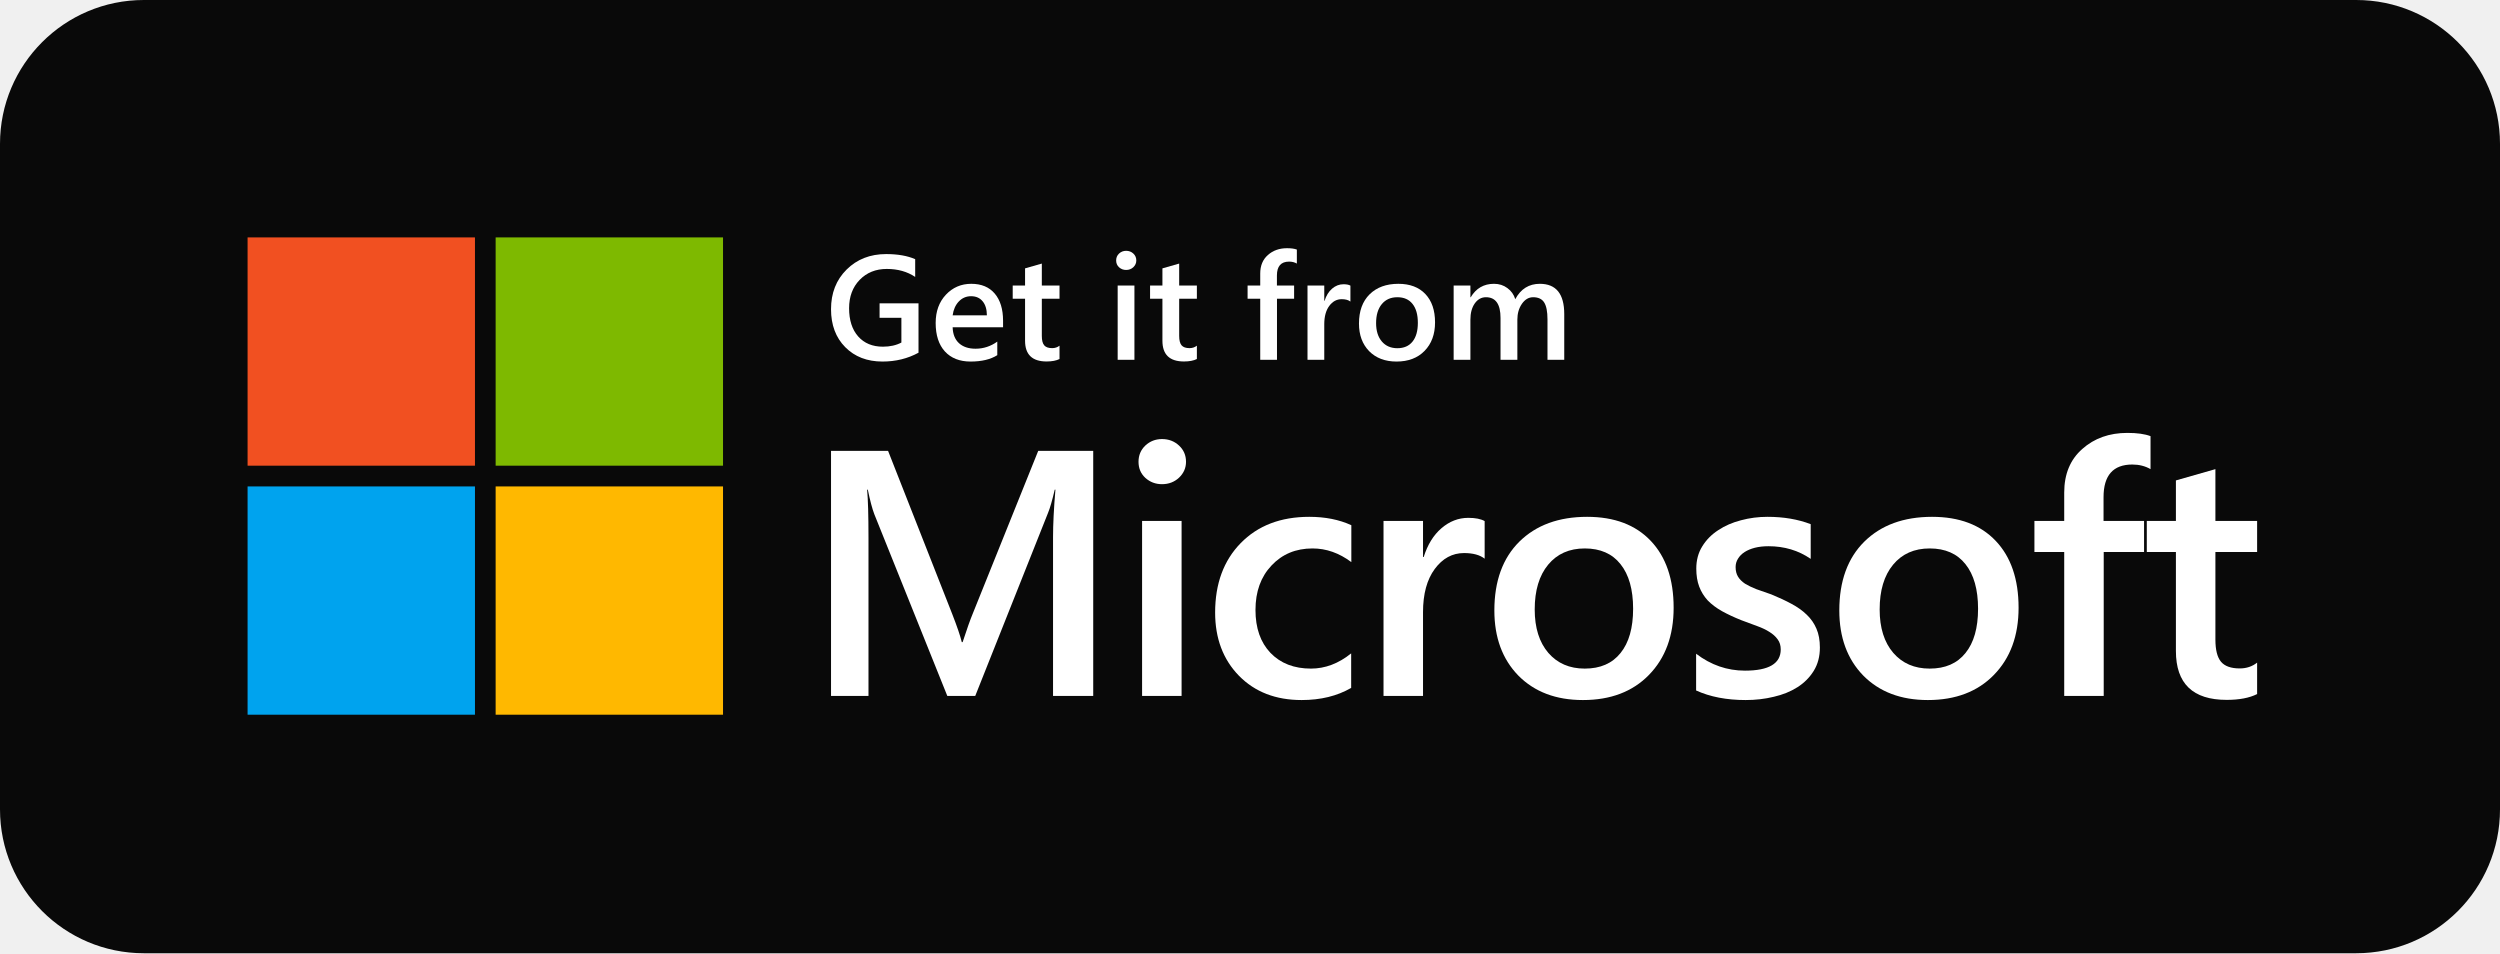
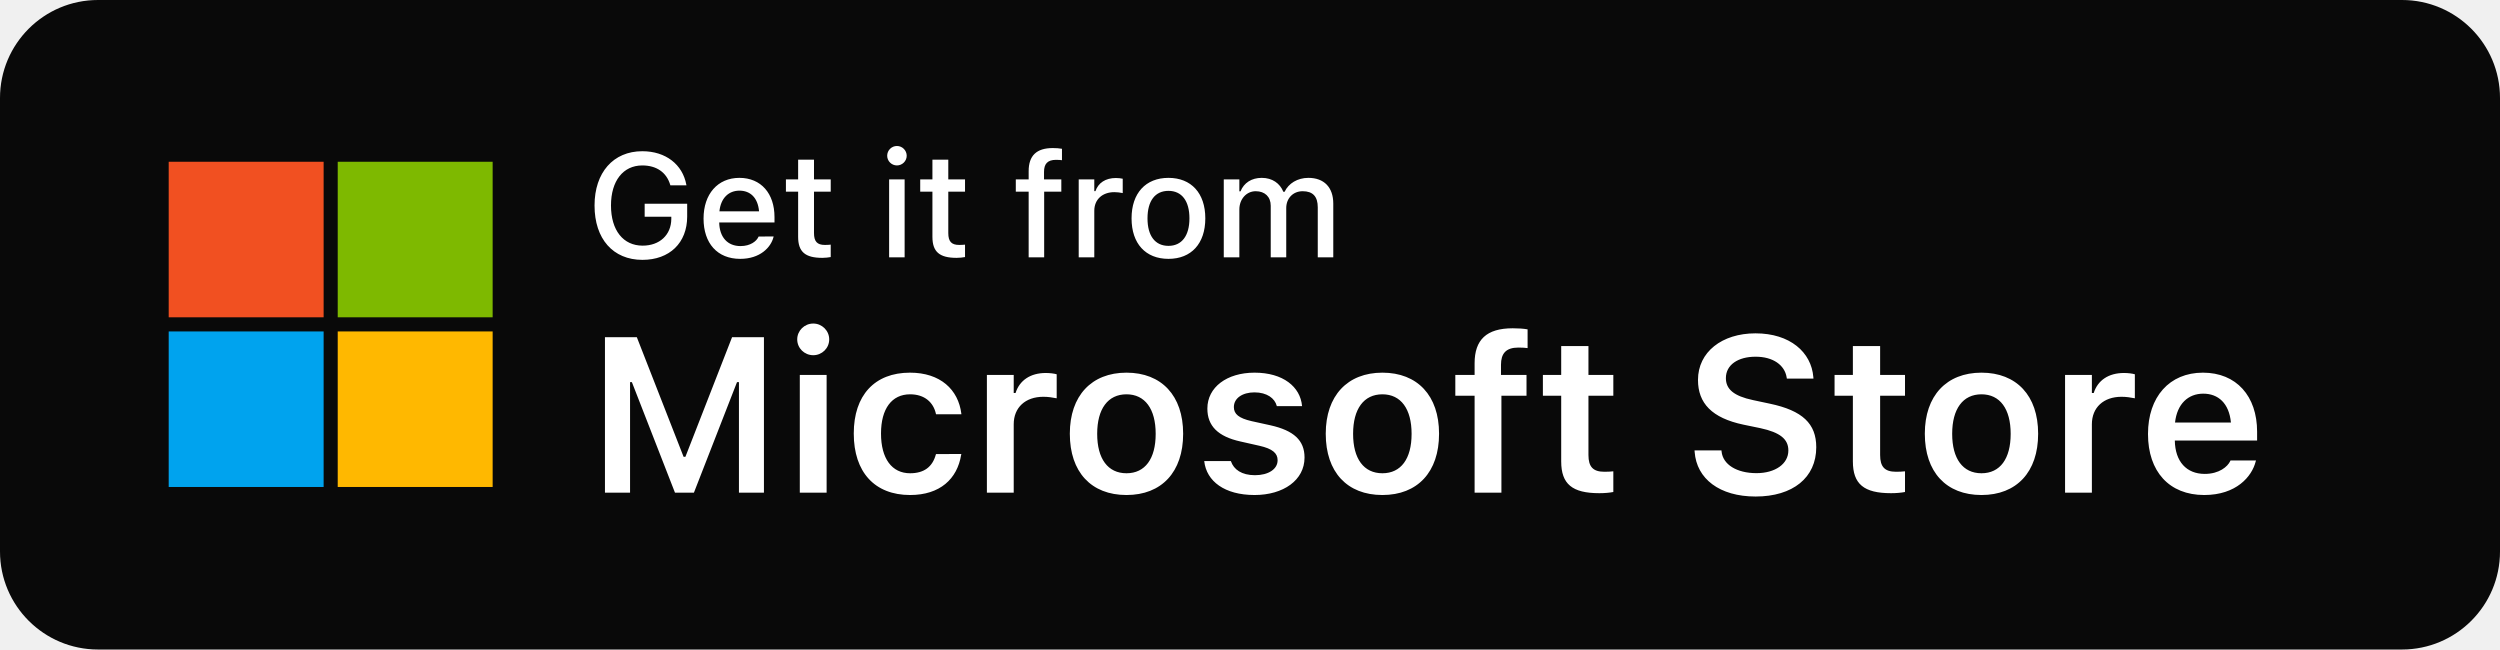
- <svg xmlns="http://www.w3.org/2000/svg" width="695" height="265" viewBox="0 0 695 265" fill="none">
-   <rect width="695" height="265" rx="40" fill="#090909" />
+ <svg xmlns="http://www.w3.org/2000/svg" width="1020" height="265" viewBox="0 0 1020 265" fill="none">
+   <rect width="1020" height="265" rx="40" fill="#090909" />
  <rect x="68.827" y="66" width="63.213" height="63.46" fill="#F15021" />
  <rect x="137.787" y="66" width="63.213" height="63.46" fill="#7EB900" />
-   <rect x="68.827" y="135.228" width="63.213" height="63.46" fill="#00A3EE" />
-   <rect x="137.787" y="135.228" width="63.213" height="63.46" fill="#FFB800" />
-   <path d="M303.915 193.473H292.745V149.379C292.745 145.768 292.966 141.349 293.408 136.122H293.218C292.524 139.1 291.909 141.238 291.372 142.537L271.115 193.473H263.353L243.048 142.917C242.48 141.428 241.881 139.163 241.25 136.122H241.06C241.313 138.846 241.439 143.297 241.439 149.474V193.473H231.026V125.336H246.882L264.725 170.713C266.082 174.197 266.966 176.795 267.376 178.505H267.613C268.78 174.926 269.727 172.265 270.452 170.523L288.627 125.336H303.915V193.473Z" fill="white" />
-   <path d="M323.038 134.602C321.24 134.602 319.693 134.016 318.4 132.844C317.138 131.672 316.507 130.183 316.507 128.377C316.507 126.572 317.138 125.067 318.4 123.863C319.693 122.66 321.24 122.058 323.038 122.058C324.9 122.058 326.477 122.66 327.771 123.863C329.065 125.067 329.712 126.572 329.712 128.377C329.712 130.088 329.065 131.561 327.771 132.796C326.477 134 324.9 134.602 323.038 134.602ZM328.481 193.473H317.5V144.817H328.481V193.473Z" fill="white" />
-   <path d="M375.624 191.239C371.743 193.488 367.152 194.613 361.851 194.613C354.657 194.613 348.851 192.364 344.433 187.866C340.016 183.336 337.807 177.476 337.807 170.285C337.807 162.271 340.174 155.841 344.907 150.994C349.671 146.116 356.029 143.677 363.981 143.677C368.398 143.677 372.295 144.453 375.671 146.005V156.268C372.295 153.734 368.698 152.467 364.88 152.467C360.242 152.467 356.439 154.051 353.473 157.219C350.507 160.355 349.024 164.473 349.024 169.573C349.024 174.609 350.413 178.585 353.189 181.499C355.998 184.413 359.752 185.87 364.454 185.87C368.398 185.87 372.121 184.461 375.624 181.641V191.239Z" fill="white" />
-   <path d="M412.733 155.318C411.407 154.273 409.498 153.75 407.006 153.75C403.756 153.75 401.042 155.223 398.865 158.169C396.688 161.115 395.599 165.122 395.599 170.19V193.473H384.618V144.817H395.599V154.843H395.788C396.861 151.422 398.502 148.761 400.711 146.86C402.951 144.928 405.444 143.962 408.189 143.962C410.177 143.962 411.691 144.263 412.733 144.865V155.318Z" fill="white" />
-   <path d="M440.044 194.613C432.566 194.613 426.586 192.348 422.106 187.818C417.657 183.257 415.432 177.222 415.432 169.715C415.432 161.543 417.751 155.16 422.39 150.567C427.06 145.974 433.339 143.677 441.227 143.677C448.8 143.677 454.701 145.91 458.929 150.377C463.157 154.843 465.271 161.036 465.271 168.955C465.271 176.716 462.983 182.94 458.408 187.628C453.864 192.285 447.743 194.613 440.044 194.613ZM440.565 152.467C436.273 152.467 432.881 153.972 430.389 156.981C427.896 159.99 426.65 164.14 426.65 169.43C426.65 174.53 427.912 178.553 430.436 181.499C432.96 184.413 436.336 185.87 440.565 185.87C444.887 185.87 448.201 184.429 450.504 181.546C452.839 178.664 454.006 174.562 454.006 169.24C454.006 163.887 452.839 159.753 450.504 156.839C448.201 153.924 444.887 152.467 440.565 152.467Z" fill="white" />
-   <path d="M471.52 191.952V181.736C475.622 184.872 480.15 186.44 485.104 186.44C491.73 186.44 495.044 184.476 495.044 180.549C495.044 179.44 494.759 178.505 494.192 177.745C493.624 176.953 492.851 176.256 491.872 175.655C490.926 175.053 489.79 174.514 488.465 174.039C487.171 173.564 485.719 173.025 484.11 172.423C482.122 171.632 480.324 170.792 478.715 169.905C477.137 169.018 475.812 168.02 474.739 166.912C473.698 165.771 472.909 164.489 472.372 163.063C471.836 161.638 471.568 159.975 471.568 158.074C471.568 155.73 472.12 153.671 473.224 151.897C474.329 150.091 475.812 148.587 477.673 147.383C479.535 146.148 481.649 145.229 484.016 144.627C486.382 143.994 488.827 143.677 491.352 143.677C495.832 143.677 499.84 144.358 503.374 145.72V155.366C499.966 153.022 496.053 151.85 491.636 151.85C490.247 151.85 488.985 151.992 487.849 152.277C486.745 152.562 485.798 152.958 485.009 153.465C484.221 153.972 483.605 154.59 483.164 155.318C482.722 156.015 482.501 156.791 482.501 157.646C482.501 158.692 482.722 159.579 483.164 160.307C483.605 161.036 484.252 161.685 485.104 162.255C485.988 162.794 487.029 163.301 488.228 163.776C489.459 164.219 490.863 164.71 492.44 165.249C494.523 166.104 496.384 166.975 498.025 167.862C499.698 168.749 501.118 169.763 502.285 170.903C503.452 172.012 504.352 173.31 504.983 174.799C505.614 176.256 505.929 177.999 505.929 180.026C505.929 182.497 505.361 184.651 504.226 186.488C503.09 188.325 501.575 189.846 499.682 191.049C497.789 192.253 495.596 193.14 493.103 193.71C490.642 194.312 488.039 194.613 485.293 194.613C479.993 194.613 475.401 193.726 471.52 191.952Z" fill="white" />
-   <path d="M535.939 194.613C528.46 194.613 522.481 192.348 518 187.818C513.551 183.257 511.327 177.222 511.327 169.715C511.327 161.543 513.646 155.16 518.285 150.567C522.954 145.974 529.234 143.677 537.122 143.677C544.695 143.677 550.595 145.91 554.823 150.377C559.052 154.843 561.166 161.036 561.166 168.955C561.166 176.716 558.878 182.94 554.303 187.628C549.759 192.285 543.638 194.613 535.939 194.613ZM536.459 152.467C532.168 152.467 528.776 153.972 526.283 156.981C523.791 159.99 522.544 164.14 522.544 169.43C522.544 174.53 523.806 178.553 526.331 181.499C528.855 184.413 532.231 185.87 536.459 185.87C540.782 185.87 544.095 184.429 546.399 181.546C548.734 178.664 549.901 174.562 549.901 169.24C549.901 163.887 548.734 159.753 546.399 156.839C544.095 153.924 540.782 152.467 536.459 152.467Z" fill="white" />
-   <path d="M597.848 130.42C596.365 129.565 594.677 129.137 592.784 129.137C587.452 129.137 584.785 132.163 584.785 138.213V144.817H596.05V153.465H584.833V193.473H573.852V153.465H565.569V144.817H573.852V136.93C573.852 131.798 575.524 127.759 578.869 124.814C582.214 121.836 586.394 120.347 591.411 120.347C594.125 120.347 596.271 120.648 597.848 121.25V130.42Z" fill="white" />
-   <path d="M627.479 192.95C625.333 194.027 622.509 194.565 619.007 194.565C609.604 194.565 604.902 190.036 604.902 180.976V153.465H596.809V144.817H604.902V133.556L615.883 130.42V144.817H627.479V153.465H615.883V177.793C615.883 180.675 616.404 182.734 617.445 183.97C618.486 185.205 620.222 185.823 622.651 185.823C624.513 185.823 626.122 185.284 627.479 184.207V192.95Z" fill="white" />
-   <path d="M255.346 98.052C252.347 99.692 249.007 100.511 245.325 100.511C241.068 100.511 237.62 99.181 234.983 96.52C232.345 93.858 231.026 90.337 231.026 85.955C231.026 81.48 232.466 77.81 235.344 74.948C238.236 72.071 241.904 70.633 246.349 70.633C249.549 70.633 252.24 71.103 254.422 72.044V76.984C252.213 75.505 249.583 74.766 246.53 74.766C243.464 74.766 240.947 75.781 238.979 77.81C237.024 79.84 236.047 82.468 236.047 85.693C236.047 89.013 236.89 91.627 238.577 93.536C240.264 95.431 242.554 96.379 245.446 96.379C247.427 96.379 249.141 95.995 250.587 95.229V88.354H244.522V84.322H255.346V98.052Z" fill="white" />
-   <path d="M278.852 90.975H264.835C264.888 92.884 265.471 94.356 266.582 95.391C267.707 96.425 269.246 96.943 271.201 96.943C273.397 96.943 275.412 96.284 277.246 94.967V98.737C275.371 99.92 272.895 100.511 269.815 100.511C266.79 100.511 264.413 99.577 262.686 97.709C260.972 95.827 260.115 93.186 260.115 89.786C260.115 86.574 261.059 83.959 262.947 81.943C264.848 79.914 267.205 78.899 270.016 78.899C272.828 78.899 275.003 79.806 276.543 81.621C278.083 83.435 278.852 85.955 278.852 89.181V90.975ZM274.354 87.669C274.341 85.989 273.946 84.685 273.169 83.758C272.393 82.817 271.321 82.347 269.956 82.347C268.617 82.347 267.479 82.837 266.542 83.818C265.618 84.799 265.049 86.083 264.835 87.669H274.354Z" fill="white" />
-   <path d="M294.546 99.806C293.636 100.263 292.438 100.491 290.952 100.491C286.962 100.491 284.967 98.569 284.967 94.725V83.052H281.533V79.383H284.967V74.605L289.626 73.274V79.383H294.546V83.052H289.626V93.374C289.626 94.598 289.847 95.471 290.289 95.995C290.731 96.52 291.467 96.782 292.498 96.782C293.288 96.782 293.971 96.553 294.546 96.096V99.806Z" fill="white" />
-   <path d="M313.062 75.048C312.299 75.048 311.643 74.8 311.094 74.302C310.558 73.805 310.29 73.173 310.29 72.407C310.29 71.641 310.558 71.003 311.094 70.492C311.643 69.981 312.299 69.726 313.062 69.726C313.852 69.726 314.521 69.981 315.07 70.492C315.619 71.003 315.893 71.641 315.893 72.407C315.893 73.133 315.619 73.758 315.07 74.282C314.521 74.793 313.852 75.048 313.062 75.048ZM315.371 100.028H310.712V79.383H315.371V100.028Z" fill="white" />
-   <path d="M332.732 99.806C331.822 100.263 330.623 100.491 329.137 100.491C325.148 100.491 323.153 98.569 323.153 94.725V83.052H319.719V79.383H323.153V74.605L327.812 73.274V79.383H332.732V83.052H327.812V93.374C327.812 94.598 328.033 95.471 328.475 95.995C328.916 96.52 329.653 96.782 330.684 96.782C331.474 96.782 332.156 96.553 332.732 96.096V99.806Z" fill="white" />
-   <path d="M360.526 73.274C359.896 72.911 359.18 72.73 358.377 72.73C356.114 72.73 354.983 74.013 354.983 76.581V79.383H359.762V83.052H355.003V100.028H350.344V83.052H346.829V79.383H350.344V76.036C350.344 73.859 351.053 72.145 352.472 70.895C353.892 69.632 355.666 69 357.794 69C358.946 69 359.856 69.128 360.526 69.383V73.274Z" fill="white" />
-   <path d="M375.416 83.838C374.854 83.395 374.044 83.173 372.986 83.173C371.607 83.173 370.456 83.798 369.532 85.048C368.608 86.298 368.146 87.998 368.146 90.149V100.028H363.487V79.383H368.146V83.637H368.227C368.682 82.185 369.378 81.056 370.315 80.25C371.266 79.43 372.324 79.02 373.488 79.02C374.332 79.02 374.974 79.148 375.416 79.403V83.838Z" fill="white" />
-   <path d="M388.239 100.511C385.066 100.511 382.528 99.55 380.627 97.628C378.74 95.693 377.796 93.133 377.796 89.947C377.796 86.48 378.78 83.771 380.748 81.822C382.729 79.873 385.394 78.899 388.741 78.899C391.954 78.899 394.457 79.847 396.251 81.742C398.046 83.637 398.943 86.264 398.943 89.625C398.943 92.918 397.972 95.559 396.031 97.548C394.103 99.524 391.505 100.511 388.239 100.511ZM388.459 82.629C386.639 82.629 385.199 83.267 384.142 84.544C383.084 85.821 382.555 87.582 382.555 89.826C382.555 91.99 383.091 93.697 384.162 94.947C385.233 96.184 386.665 96.802 388.459 96.802C390.294 96.802 391.699 96.19 392.677 94.967C393.668 93.744 394.163 92.004 394.163 89.746C394.163 87.474 393.668 85.72 392.677 84.484C391.699 83.247 390.294 82.629 388.459 82.629Z" fill="white" />
-   <path d="M434.86 100.028H430.201V88.778C430.201 86.614 429.893 85.048 429.277 84.08C428.674 83.113 427.65 82.629 426.204 82.629C424.986 82.629 423.948 83.24 423.091 84.463C422.248 85.686 421.826 87.151 421.826 88.859V100.028H417.147V88.395C417.147 84.551 415.795 82.629 413.09 82.629C411.832 82.629 410.794 83.207 409.977 84.363C409.174 85.519 408.773 87.017 408.773 88.859V100.028H404.113V79.383H408.773V82.649H408.853C410.339 80.149 412.501 78.899 415.34 78.899C416.759 78.899 417.997 79.296 419.055 80.088C420.126 80.868 420.855 81.896 421.244 83.173C422.77 80.324 425.046 78.899 428.072 78.899C432.597 78.899 434.86 81.701 434.86 87.306V100.028Z" fill="white" />
+   <rect x="68.827" y="135.229" width="63.213" height="63.46" fill="#00A3EE" />
+   <rect x="137.787" y="135.227" width="63.213" height="63.46" fill="#FFB800" />
+   <path d="M262.115 106.025C250.133 106.025 242.574 97.471 242.574 83.877V83.818C242.574 70.4 250.221 61.699 262.057 61.699C271.666 61.699 278.492 67.148 280.016 75.322L280.074 75.615H273.512L273.424 75.322C271.9 70.312 267.857 67.5 262.057 67.5C254.234 67.5 249.283 73.828 249.283 83.789V83.848C249.283 93.955 254.264 100.225 262.203 100.225C269.117 100.225 273.834 95.859 273.893 89.356V88.418H263.023V83.115H280.367V88.359C280.367 99.082 273.189 106.025 262.115 106.025ZM301.991 105.615C292.674 105.615 287.049 99.258 287.049 89.18V89.15C287.049 79.219 292.791 72.568 301.668 72.568C310.545 72.568 315.995 78.984 315.995 88.535V90.762H293.436C293.553 96.856 296.893 100.4 302.137 100.4C306.209 100.4 308.641 98.379 309.403 96.738L309.52 96.504L315.643 96.475L315.584 96.738C314.53 100.928 310.135 105.615 301.991 105.615ZM301.698 77.783C297.362 77.783 294.081 80.742 293.524 86.221H309.696C309.198 80.537 306.004 77.783 301.698 77.783ZM335.509 105.205C328.507 105.205 325.636 102.744 325.636 96.621V78.193H320.655V73.184H325.636V65.156H332.11V73.184H338.937V78.193H332.11V95.098C332.11 98.525 333.399 99.932 336.534 99.932C337.501 99.932 338.058 99.902 338.937 99.814V104.883C337.911 105.059 336.739 105.205 335.509 105.205ZM365.953 67.5C363.756 67.5 361.969 65.713 361.969 63.545C361.969 61.348 363.756 59.56 365.953 59.56C368.121 59.56 369.937 61.348 369.937 63.545C369.937 65.713 368.121 67.5 365.953 67.5ZM362.76 105V73.184H369.088V105H362.76ZM390.301 105.205C383.299 105.205 380.428 102.744 380.428 96.621V78.193H375.448V73.184H380.428V65.156H386.903V73.184H393.729V78.193H386.903V95.098C386.903 98.525 388.192 99.932 391.327 99.932C392.293 99.932 392.85 99.902 393.729 99.814V104.883C392.704 105.059 391.532 105.205 390.301 105.205ZM419.691 105V78.193H414.447V73.184H419.691V69.844C419.691 63.516 422.884 60.41 429.535 60.41C430.941 60.41 432.171 60.498 433.285 60.703V65.361C432.699 65.273 431.849 65.215 430.853 65.215C427.337 65.215 425.96 66.914 425.96 70.137V73.184H433.021V78.193H426.019V105H419.691ZM440.113 105V73.184H446.471V77.988H446.939C448.082 74.619 451.041 72.627 455.289 72.627C456.314 72.627 457.428 72.773 458.072 72.92V78.779C456.93 78.545 455.846 78.398 454.644 78.398C449.781 78.398 446.471 81.387 446.471 85.986V105H440.113ZM476.737 105.615C467.391 105.615 461.678 99.375 461.678 89.121V89.062C461.678 78.838 467.42 72.568 476.737 72.568C486.024 72.568 491.766 78.809 491.766 89.062V89.121C491.766 99.375 486.053 105.615 476.737 105.615ZM476.737 100.312C482.186 100.312 485.291 96.152 485.291 89.121V89.062C485.291 82.002 482.186 77.871 476.737 77.871C471.258 77.871 468.182 82.002 468.182 89.062V89.121C468.182 96.182 471.258 100.312 476.737 100.312ZM499.298 105V73.184H505.655V78.076H506.124C507.53 74.59 510.636 72.568 514.796 72.568C519.132 72.568 522.208 74.824 523.614 78.252H524.112C525.724 74.824 529.386 72.568 533.809 72.568C540.225 72.568 543.975 76.436 543.975 83.057V105H537.647V84.58C537.647 80.186 535.655 78.018 531.495 78.018C527.452 78.018 524.786 81.035 524.786 84.873V105H518.458V83.936C518.458 80.303 516.085 78.018 512.335 78.018C508.497 78.018 505.655 81.299 505.655 85.459V105H499.298Z" fill="white" />
+   <path d="M246.822 201V137.587H259.83L278.902 186.366H279.649L298.678 137.587H311.686V201H301.49V155.912H300.699L283.121 201H275.387L257.809 155.912H257.062V201H246.822ZM331.812 144.926C328.209 144.926 325.265 142.069 325.265 138.466C325.265 134.906 328.209 132.006 331.812 132.006C335.372 132.006 338.316 134.906 338.316 138.466C338.316 142.069 335.372 144.926 331.812 144.926ZM326.319 201V152.968H337.262V201H326.319ZM371.319 201.967C356.861 201.967 348.336 192.606 348.336 176.918V176.83C348.336 161.317 356.817 152.045 371.275 152.045C383.624 152.045 391.007 158.9 392.237 168.832V169.008H381.91L381.866 168.876C380.855 164.218 377.296 160.878 371.319 160.878C363.849 160.878 359.454 166.767 359.454 176.83V176.918C359.454 187.113 363.893 193.09 371.319 193.09C376.988 193.09 380.46 190.497 381.822 185.443L381.91 185.268L392.237 185.224L392.149 185.575C390.567 195.419 383.492 201.967 371.319 201.967ZM402.652 201V152.968H413.595V160.351H414.342C415.968 155.209 420.362 152.177 426.69 152.177C428.36 152.177 430.074 152.396 431.129 152.704V162.504C429.371 162.152 427.569 161.889 425.68 161.889C418.385 161.889 413.595 166.239 413.595 173.095V201H402.652ZM459.605 201.967C445.191 201.967 436.49 192.562 436.49 177.006V176.918C436.49 161.493 445.323 152.045 459.605 152.045C473.932 152.045 482.721 161.449 482.721 176.918V177.006C482.721 192.562 473.976 201.967 459.605 201.967ZM459.605 193.09C467.208 193.09 471.515 187.157 471.515 177.05V176.962C471.515 166.854 467.164 160.878 459.605 160.878C452.003 160.878 447.652 166.854 447.652 176.962V177.05C447.652 187.157 452.003 193.09 459.605 193.09ZM511.856 201.967C499.64 201.967 492.257 196.342 491.334 188.212V188.124H502.188L502.232 188.212C503.375 191.552 506.583 193.881 512.032 193.881C517.481 193.881 521.261 191.42 521.261 187.816V187.729C521.261 184.916 519.151 183.07 513.878 181.884L506.1 180.126C496.959 178.104 492.608 173.798 492.608 166.723V166.679C492.608 158.021 500.519 152.045 511.856 152.045C523.546 152.045 530.533 157.846 531.236 165.624V165.712H520.953L520.909 165.58C520.118 162.548 516.954 160.087 511.812 160.087C506.935 160.087 503.419 162.46 503.419 166.063V166.107C503.419 168.92 505.44 170.634 510.626 171.82L518.404 173.534C527.809 175.644 532.247 179.643 532.247 186.63V186.718C532.247 195.858 523.678 201.967 511.856 201.967ZM564.02 201.967C549.605 201.967 540.904 192.562 540.904 177.006V176.918C540.904 161.493 549.737 152.045 564.02 152.045C578.346 152.045 587.135 161.449 587.135 176.918V177.006C587.135 192.562 578.39 201.967 564.02 201.967ZM564.02 193.09C571.622 193.09 575.929 187.157 575.929 177.05V176.962C575.929 166.854 571.578 160.878 564.02 160.878C556.417 160.878 552.066 166.854 552.066 176.962V177.05C552.066 187.157 556.417 193.09 564.02 193.09ZM601.637 201V161.449H593.771V152.968H601.637V148.222C601.637 138.642 606.471 133.939 617.193 133.939C619.522 133.939 621.5 134.071 623.258 134.379V142.025C622.423 141.894 621.061 141.806 619.522 141.806C614.381 141.806 612.403 144.267 612.403 148.837V152.968H622.818V161.449H612.579V201H601.637ZM652.525 201.22C641.495 201.22 636.969 197.528 636.969 188.256V161.449H629.498V152.968H636.969V141.19H648.087V152.968H658.238V161.449H648.087V185.663C648.087 190.453 649.977 192.475 654.547 192.475C656.085 192.475 656.92 192.431 658.238 192.299V200.736C656.656 201.044 654.635 201.22 652.525 201.22ZM716.29 202.582C701.568 202.582 692.208 195.331 691.417 184.389L691.373 183.773H702.359L702.403 184.213C702.931 189.53 708.6 193.046 716.642 193.046C724.288 193.046 729.649 189.267 729.649 183.817V183.773C729.649 179.203 726.354 176.435 718.18 174.677L711.368 173.271C698.404 170.546 692.779 164.481 692.779 155.033V154.989C692.779 143.651 702.535 136.005 716.246 136.005C730.309 136.005 739.054 143.695 739.845 153.891L739.889 154.462H729.034L728.946 153.935C728.155 149.013 723.453 145.497 716.202 145.541C709.171 145.541 704.161 148.837 704.161 154.242V154.286C704.161 158.769 707.369 161.581 715.279 163.251L722.091 164.701C735.45 167.514 741.031 172.875 741.031 182.455V182.499C741.031 194.848 731.495 202.582 716.29 202.582ZM771.529 201.22C760.499 201.22 755.973 197.528 755.973 188.256V161.449H748.502V152.968H755.973V141.19H767.091V152.968H777.242V161.449H767.091V185.663C767.091 190.453 768.98 192.475 773.551 192.475C775.089 192.475 775.924 192.431 777.242 192.299V200.736C775.66 201.044 773.639 201.22 771.529 201.22ZM808.443 201.967C794.029 201.967 785.328 192.562 785.328 177.006V176.918C785.328 161.493 794.161 152.045 808.443 152.045C822.77 152.045 831.559 161.449 831.559 176.918V177.006C831.559 192.562 822.813 201.967 808.443 201.967ZM808.443 193.09C816.046 193.09 820.353 187.157 820.353 177.05V176.962C820.353 166.854 816.002 160.878 808.443 160.878C800.841 160.878 796.49 166.854 796.49 176.962V177.05C796.49 187.157 800.841 193.09 808.443 193.09ZM842.545 201V152.968H853.487V160.351H854.234C855.86 155.209 860.255 152.177 866.583 152.177C868.253 152.177 869.967 152.396 871.021 152.704V162.504C869.264 162.152 867.462 161.889 865.572 161.889C858.277 161.889 853.487 166.239 853.487 173.095V201H842.545ZM899.322 201.967C885.04 201.967 876.383 192.387 876.383 177.094V177.05C876.383 161.933 885.128 152.045 898.795 152.045C912.462 152.045 920.899 161.625 920.899 176.127V179.73H887.325C887.457 188.344 892.115 193.354 899.542 193.354C905.475 193.354 908.858 190.365 909.913 188.168L910.045 187.86H920.46L920.328 188.256C918.79 194.452 912.374 201.967 899.322 201.967ZM898.927 160.614C892.818 160.614 888.248 164.745 887.413 172.392H910.221C909.474 164.525 905.035 160.614 898.927 160.614Z" fill="white" />
</svg>
